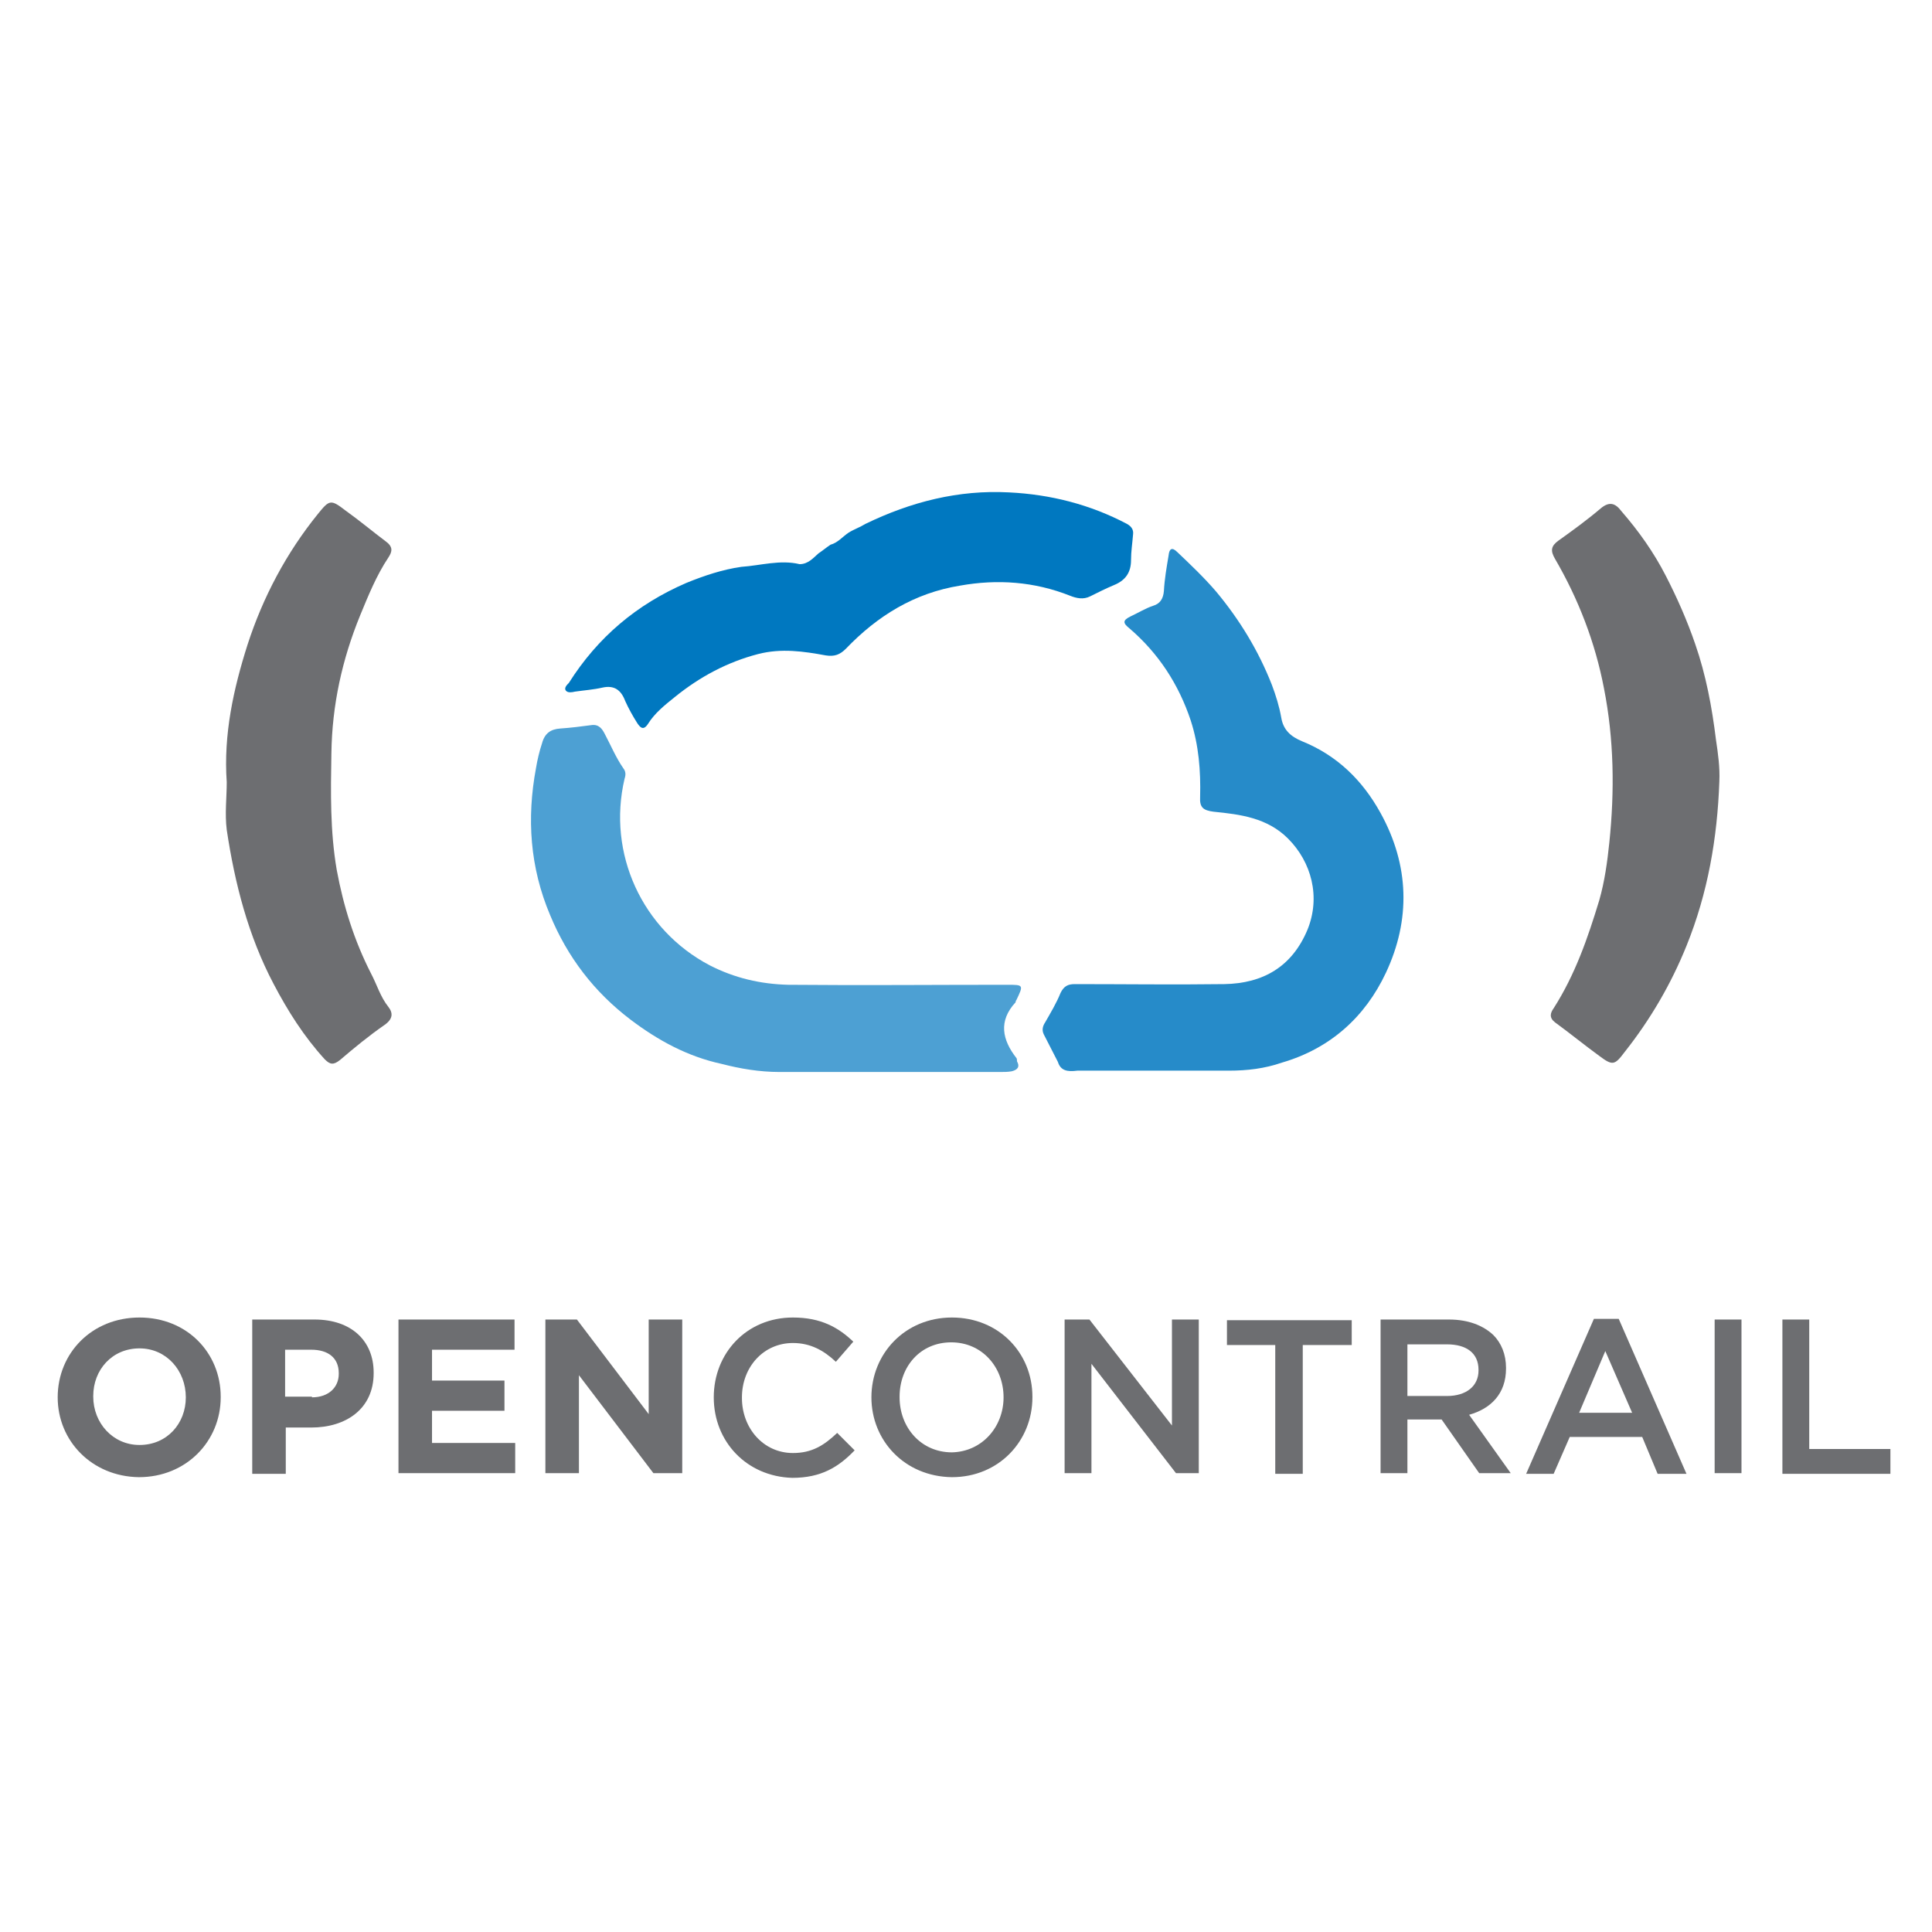
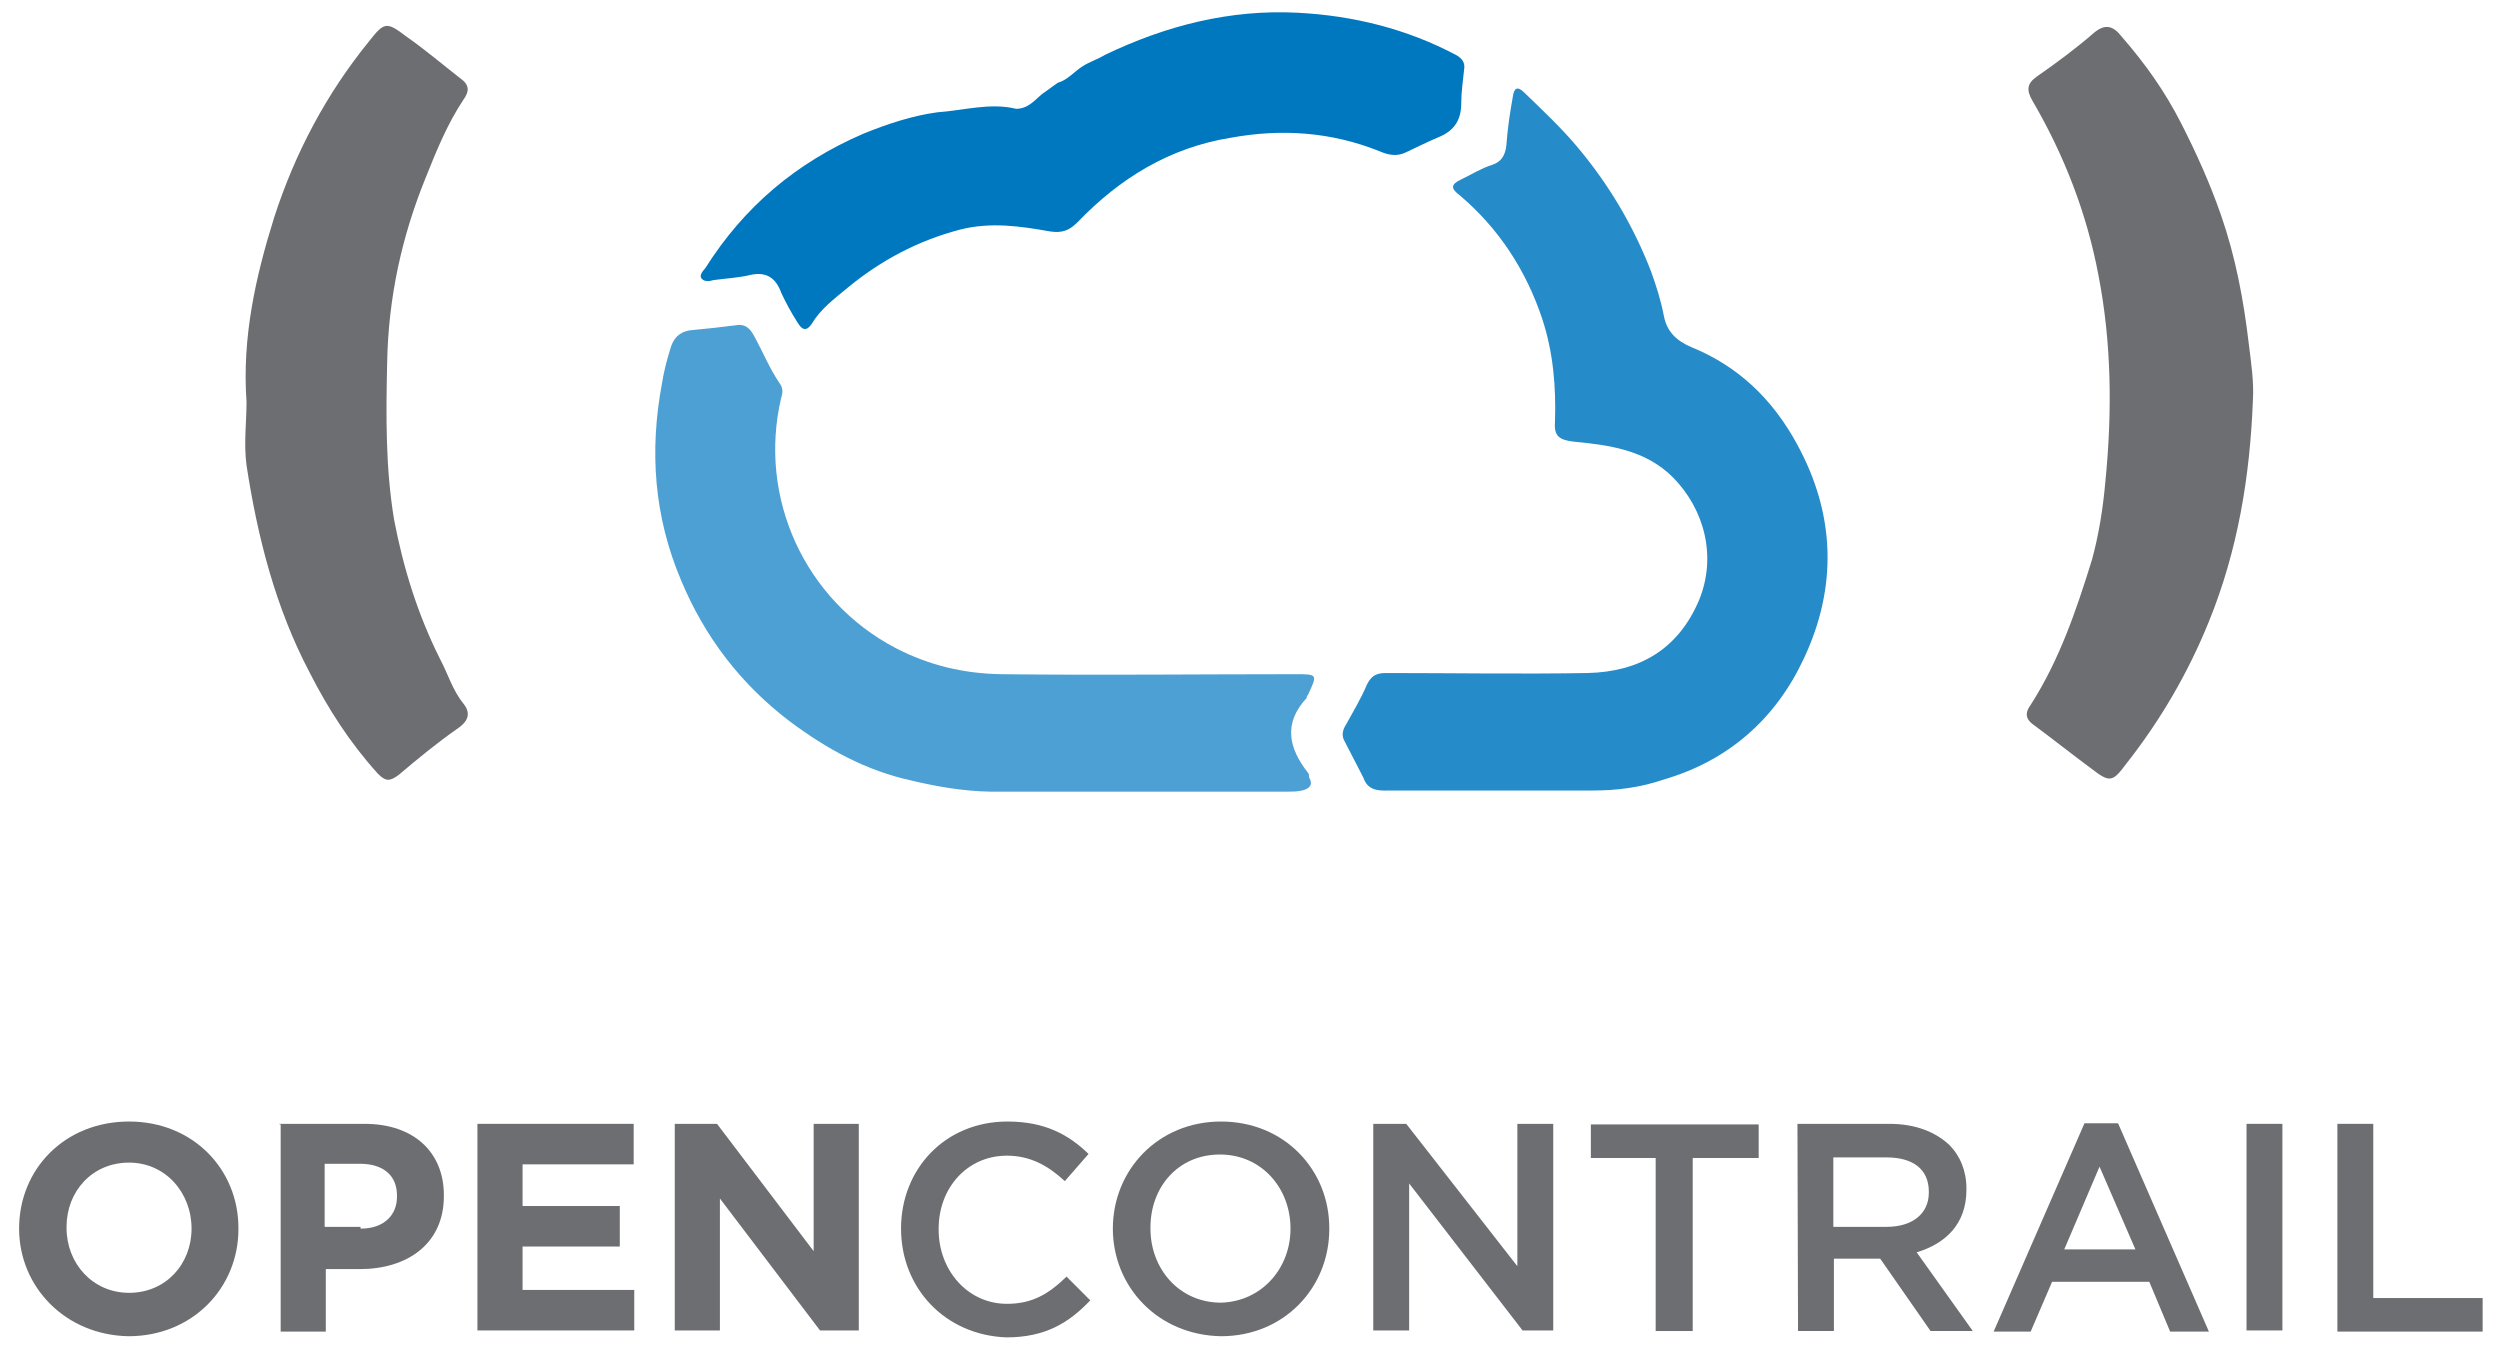
- <svg xmlns="http://www.w3.org/2000/svg" version="1.1" id="Layer_1" x="0px" y="0px" viewBox="0 0 288 288" style="enable-background:new 0 0 288 288;" xml:space="preserve">
+ <svg xmlns="http://www.w3.org/2000/svg" version="1.1" id="Layer_1" x="0px" y="0px" viewBox="0 0 432 234" style="enable-background:new 0 0 432 234;" xml:space="preserve">
  <style type="text/css">
	.st0{fill:#268BC9;}
	.st1{fill:#4DA0D3;}
	.st2{fill:#6D6E71;}
	.st3{fill:#0078C0;}
- 	.st4{fill:#FEFEFE;}
- 	.st5{fill:#98B6FE;}
- 	.st6{fill:#8CECCC;}
- 	.st7{fill:#54E3BD;}
- 	.st8{fill:#99B6FE;}
- 	.st9{fill:#00A1B6;}
- 	.st10{fill:#99B7FE;}
- 	.st11{fill:#FCFCFC;}
- 	.st12{fill:#2883C6;}
- 	.st13{fill:#00B3B7;}
- 	.st14{fill:#00D1AC;}
- 	.st15{fill:#00A5BB;}
- 	.st16{fill:#00C5B0;}
- 	.st17{fill:#00BCB4;}
- 	.st18{fill:#218BC3;}
- 	.st19{fill:#1C91C1;}
- 	.st20{fill:#1597C0;}
- 	.st21{fill:#B2E5E8;}
- 	.st22{fill:#499FD2;}
- 	.st23{fill:#099EBE;}
- 	.st24{fill:#5FAAD7;}
- 	.st25{fill:#D2E1F2;}
- 	.st26{fill:#CFE5F3;}
- 	.st27{fill:#C3DFF0;}
- 	.st28{fill:#E5E7EB;}
- 	.st29{fill:#C8C8C9;}
- 	.st30{fill:#A9D4E7;}
- 	.st31{fill:#B6D0EB;}
- 	.st32{fill:#DEF8F0;}
- 	.st33{fill:#D0F6EB;}
- 	.st34{fill:#C4F4E4;}
- 	.st35{fill:#D7F8ED;}
- 	.st36{fill:#CEF5E9;}
- 	.st37{fill:#ADF1DF;}
- 	.st38{fill:#C8F5E4;}
- 	.st39{fill:#D4F7ED;}
- 	.st40{fill:#D3F6EA;}
- 	.st41{fill:#B7F1DF;}
- 	.st42{fill:#D3F8ED;}
- 	.st43{fill:#92E9DA;}
- 	.st44{fill:#E6E7EB;}
- 	.st45{fill:#84E5D7;}
- 	.st46{fill:#C3D8EF;}
- 	.st47{fill:#DBF8ED;}
- 	.st48{fill:#B8F2E2;}
- 	.st49{fill:#D8E6F5;}
- 	.st50{fill:#00A2B6;}
- 	.st51{fill:#2882C6;}
- 	.st52{fill:#00C4B1;}
- 	.st53{fill:#00CCAE;}
- 	.st54{fill:#01D3AC;}
- 	.st55{fill:#F9FDFC;}
- 	.st56{fill:#70E6C5;}
- 	.st57{fill:#C0F4E2;}
- 	.st58{fill:#C3F4E3;}
- 	.st59{fill:#CBF4E7;}
- 	.st60{fill:#BAF3E1;}
- 	.st61{fill:#80EACD;}
- 	.st62{fill:#B1F1DB;}
- 	.st63{fill:#C7F6E6;}
- 	.st64{fill:#60D1C4;}
- 	.st65{fill:#D1F5EA;}
- 	.st66{fill:#B9F2DF;}
- 	.st67{fill:#CFF6E9;}
- 	.st68{fill:#B8F2DF;}
- 	.st69{fill:#CAF4E7;}
- 	.st70{fill:#B6F0DF;}
- 	.st71{fill:#00CFAD;}
- 	.st72{fill:#01C4A7;}
- 	.st73{fill:#FBFDFD;}
- 	.st74{fill:#5ED8C6;}
- 	.st75{fill:#D8F7ED;}
- 	.st76{fill:#B0F2DC;}
- 	.st77{fill:#B7F2DF;}
- 	.st78{fill:#D9F7EF;}
- 	.st79{fill:#6DE2C8;}
- 	.st80{fill:#DFF8F1;}
- 	.st81{fill:#60DEC3;}
- 	.st82{fill:#47C3C0;}
- 	.st83{fill:#C1F4E4;}
- 	.st84{fill:#B3F1DD;}
- 	.st85{fill:#C9F4E8;}
- 	.st86{fill:#37E4C0;}
- 	.st87{fill:#61D2C4;}
- 	.st88{fill:#D7F6ED;}
- 	.st89{fill:#22BCB8;}
- 	.st90{fill:#A5E9DE;}
- 	.st91{fill:#A9F0DD;}
- 	.st92{fill:#A1EEDA;}
- 	.st93{fill:#AEF1DF;}
- 	.st94{fill:#8EEBD2;}
- 	.st95{fill:#D4F7EE;}
- 	.st96{fill:#95EED4;}
- 	.st97{fill:#30C7B9;}
- 	.st98{fill:#FDFDFD;}
- 	.st99{fill:#B5F1DE;}
- 	.st100{fill:#D1F6EA;}
- 	.st101{fill:#00C3A6;}
- 	.st102{fill:#00B4B6;}
- 	.st103{fill:#00A7BA;}
- 	.st104{fill:#208CC3;}
- 	.st105{fill:#00C5B1;}
- 	.st106{fill:#1994C0;}
- 	.st107{fill:#03BEB4;}
- 	.st108{fill:#2685C5;}
- 	.st109{fill:#2B7FC7;}
- 	.st110{fill:#0F9BBF;}
- 	.st111{fill:#ADEBE1;}
- 	.st112{fill:#9ABEE5;}
- 	.st113{fill:#A4ABB8;}
- 	.st114{fill:#DADDE2;}
- 	.st115{fill:#C3F4E4;}
- 	.st116{fill:#B3F3DD;}
- 	.st117{fill:#2B80C7;}
- 	.st118{fill:#228BC3;}
- 	.st119{fill:#B0CEEA;}
- 	.st120{fill:#A5ABB8;}
- 	.st121{fill:#E0E2E7;}
- 	.st122{fill:#2B7EC7;}
- 	.st123{fill:#57ABD2;}
- 	.st124{fill:#86EACF;}
- 	.st125{fill:#D7DADF;}
- 	.st126{fill:#CED1D8;}
- 	.st127{fill:#D5D8DE;}
- 	.st128{fill:#C7CCD3;}
- 	.st129{fill:#D7DBDF;}
- 	.st130{fill:#A5ACB9;}
- 	.st131{fill:#C1F4E6;}
- 	.st132{fill:#50DBC6;}
- 	.st133{fill:#6E6F72;}
- 	.st134{fill:#CDD0D7;}
- 	.st135{fill:#C5F5E8;}
- 	.st136{fill:#87EAD0;}
- 	.st137{fill:#CCF6EA;}
- 	.st138{fill:#ABF1DD;}
- 	.st139{fill:#B0F1DF;}
- 	.st140{fill:#48D3BF;}
- 	.st141{fill:#98D8E1;}
- 	.st142{fill:#B7DDE3;}
- 	.st143{fill:#95BFE3;}
- 	.st144{fill:#008392;}
- 	.st145{fill:#5EB4BF;}
- 	.st146{fill:#76D4CD;}
- 	.st147{fill:#89E1D4;}
- 	.st148{fill:#B8D3EC;}
- 	.st149{fill:#A0C2E5;}
- 	.st150{fill:#63DECB;}
- 	.st151{fill:#D8DBE0;}
- 	.st152{fill:#2986C6;}
- 	.st153{fill:#00A4BB;}
- 	.st154{fill:#00ABB9;}
- 	.st155{fill:#1498BF;}
- 	.st156{fill:#089EBD;}
- 	.st157{fill:#A3E8DE;}
- 	.st158{fill:#7CE4CE;}
- 	.st159{fill:#48D2BD;}
- 	.st160{fill:#BDF2E8;}
- 	.st161{fill:#9FE8DC;}
- 	.st162{fill:#A8EAE0;}
- 	.st163{fill:#02D0AE;}
- 	.st164{fill:#00BDB3;}
- 	.st165{fill:#08A1BE;}
- 	.st166{fill:#1C90C1;}
- 	.st167{fill:#00A6BB;}
- 	.st168{fill:#00B1B7;}
- 	.st169{fill:#0F9ABF;}
- 	.st170{fill:#C4EFE9;}
- 	.st171{fill:#CAEBEA;}
- 	.st172{fill:#4CD5C0;}
- 	.st173{fill:#9BE6DB;}
- 	.st174{fill:#C9F1EA;}
- 	.st175{fill:#82DFD1;}
- 	.st176{fill:#38CFB9;}
- 	.st177{fill:#5DD8C4;}
- 	.st178{fill:#069FBD;}
- 	.st179{fill:#CDD1D8;}
- 	.st180{fill:#B7BCC6;}
- 	.st181{fill:#BCC0CA;}
- 	.st182{fill:#BDC2CB;}
- 	.st183{fill:#00B6B6;}
- 	.st184{fill:#00A9BA;}
- 	.st185{fill:#00BEB3;}
- 	.st186{fill:#00BCB3;}
- 	.st187{fill:#1B93C1;}
- 	.st188{fill:#01D3AB;}
- 	.st189{fill:#2684C5;}
- 	.st190{fill:#D5D9DE;}
- 	.st191{fill:#62D9C7;}
- 	.st192{fill:#A3E8DD;}
- 	.st193{fill:#9DE8DC;}
- 	.st194{fill:#6ADCCA;}
- 	.st195{fill:#DBF5F1;}
- 	.st196{fill:#9AE7DB;}
- 	.st197{fill:#3ED1BA;}
- 	.st198{fill:#00A8BA;}
- 	.st199{fill:#049FBD;}
</style>
  <g>
-     <path class="st0" d="M157.7,158.3c-0.7-1.4-1.4-2.7-2.1-4.1c-0.3-0.6-0.2-1.2,0.2-1.8c0.8-1.4,1.7-2.9,2.3-4.4   c0.5-1,1.1-1.3,2.1-1.3c7.4,0,14.9,0.1,22.3,0c5.8-0.1,10.1-2.6,12.4-8.1c2-4.9,0.6-10.1-2.9-13.6c-3.1-3.1-7.1-3.6-11.1-4   c-1.5-0.2-2.1-0.6-2-2.2c0.1-3.9-0.2-7.7-1.4-11.4c-1.8-5.4-4.8-10-9.1-13.7c-1-0.8-1.1-1.2,0.1-1.8c1.1-0.5,2.2-1.2,3.4-1.6   c1-0.3,1.5-1,1.6-2.2c0.1-1.8,0.4-3.5,0.7-5.3c0.1-1,0.5-1.3,1.3-0.5c2,1.9,4,3.8,5.8,5.9c3.5,4.2,6.3,8.8,8.3,13.9   c0.6,1.6,1.1,3.2,1.4,4.9c0.3,1.8,1.4,2.8,3.1,3.5c5.2,2.1,9,5.8,11.7,10.7c4.3,7.8,4.5,15.9,0.8,23.8c-3.1,6.6-8.3,11.3-15.5,13.4   c-2.6,0.9-5.2,1.2-7.9,1.2c-7.5,0-15.1,0-22.6,0C159.1,159.8,158.1,159.6,157.7,158.3z" />
-     <path class="st1" d="M107.6,158.6c-5.1-1.1-9.5-3.5-13.6-6.6c-5.4-4.1-9.4-9.3-12-15.6c-3-7.1-3.5-14.4-2.1-21.9   c0.2-1.2,0.5-2.5,0.9-3.7c0.4-1.5,1.3-2.1,2.7-2.2c1.5-0.1,3.1-0.3,4.6-0.5c1.2-0.2,1.7,0.6,2.1,1.4c0.9,1.7,1.6,3.4,2.7,5   c0.4,0.5,0.4,1,0.2,1.6c-2.6,11.1,2.6,22.5,12.7,27.8c3.7,1.9,7.6,2.8,11.7,2.9c10.9,0.1,21.8,0,32.6,0c2.5,0,2.5,0,1.4,2.3   c-0.1,0.1-0.1,0.2-0.1,0.3c-2.6,2.8-2,5.6,0.1,8.3c0.1,0.1,0.1,0.3,0.1,0.5c0.5,0.9,0,1.3-0.8,1.5c-0.6,0.1-1.1,0.1-1.7,0.1   c-11,0-21.9,0-32.9,0C113.2,159.8,110.3,159.3,107.6,158.6z" />
-     <path class="st2" d="M256.3,116.5c-0.3,8.4-1.7,16.6-4.9,24.5c-2.3,5.7-5.4,11-9.2,15.8c-1.5,2-1.8,2.1-3.8,0.6   c-2.2-1.6-4.4-3.4-6.6-5c-0.9-0.7-0.7-1.4-0.2-2.1c3.2-5,5.1-10.5,6.8-16.1c0.8-2.8,1.2-5.7,1.5-8.6c0.8-7.7,0.7-15.4-0.8-23   c-1.3-6.8-3.8-13.3-7.3-19.3c-0.7-1.2-0.6-1.9,0.5-2.7c2.1-1.5,4.3-3.1,6.3-4.8c1.3-1.1,2.2-0.8,3.1,0.4c2.6,3,4.8,6.1,6.6,9.6   c1.7,3.3,3.2,6.7,4.4,10.2c1.6,4.6,2.5,9.4,3.1,14.3C256.1,112.3,256.4,114.4,256.3,116.5z" />
-     <path class="st2" d="M33.8,116.6c-0.5-7.1,1-13.9,3.1-20.5c2.3-7.1,5.8-13.7,10.5-19.5c1.7-2.1,1.9-2.2,4.1-0.5   c2.1,1.5,4,3.1,6,4.6c1.1,0.8,1,1.5,0.4,2.4c-1.8,2.7-3,5.7-4.2,8.6c-2.7,6.6-4.2,13.4-4.3,20.6c-0.1,5.8-0.2,11.6,0.8,17.4   c1,5.4,2.6,10.5,5.1,15.4c0.9,1.7,1.4,3.5,2.6,5c0.7,0.9,0.7,1.8-0.6,2.7c-2.3,1.6-4.5,3.4-6.6,5.2c-1,0.8-1.5,0.7-2.3-0.1   c-3.1-3.4-5.5-7.2-7.6-11.2c-3.8-7.2-5.8-15-7-23C33.5,121.3,33.8,118.9,33.8,116.6z" />
-     <path class="st3" d="M122,82.5c0.6-0.4,1.2-0.9,1.8-1.3c1.1-0.3,1.8-1.2,2.7-1.8l0,0c0.8-0.5,1.7-0.8,2.5-1.3   c6.8-3.3,13.9-5.1,21.4-4.7c6.2,0.3,12.1,1.8,17.6,4.7c0.7,0.4,1,0.9,0.9,1.6c-0.1,1.3-0.3,2.5-0.3,3.8c0,1.8-0.8,3-2.5,3.7   c-1.2,0.5-2.4,1.1-3.6,1.7c-1,0.5-2,0.3-3-0.1c-5.3-2.1-10.8-2.5-16.4-1.5c-6.8,1.1-12.3,4.5-17,9.4c-0.9,0.9-1.7,1.2-3,1   c-3.3-0.6-6.6-1.1-10.1-0.2c-4.6,1.2-8.7,3.4-12.4,6.4c-1.5,1.2-3,2.4-4,4c-0.7,1.1-1.2,0.5-1.6-0.1c-0.7-1.1-1.3-2.2-1.8-3.3   c-0.6-1.6-1.6-2.4-3.4-2c-1.3,0.3-2.7,0.4-4.1,0.6c-0.4,0.1-1,0.2-1.3-0.1c-0.4-0.4,0.1-0.9,0.4-1.2c4.3-6.8,10.1-11.7,17.5-14.9   c2.7-1.1,5.4-2,8.2-2.4c2.9-0.2,5.8-1.1,8.7-0.4C120.5,84.1,121.3,83.1,122,82.5z" />
+     <path class="st0" d="M235.6,134.4c-1.1-2.2-2.2-4.2-3.3-6.4c-0.5-0.9-0.3-1.9,0.3-2.8c1.2-2.2,2.6-4.5,3.6-6.9c0.8-1.6,1.7-2,3.3-2   c11.5,0,23.2,0.2,34.8,0c9-0.2,15.7-4.1,19.3-12.6c3.1-7.6,0.9-15.7-4.5-21.2c-4.8-4.8-11.1-5.6-17.3-6.2c-2.3-0.3-3.3-0.9-3.1-3.4   c0.2-6.1-0.3-12-2.2-17.8c-2.8-8.4-7.5-15.6-14.2-21.3c-1.6-1.2-1.7-1.9,0.2-2.8c1.7-0.8,3.4-1.9,5.3-2.5c1.6-0.5,2.3-1.6,2.5-3.4   c0.2-2.8,0.6-5.5,1.1-8.3c0.2-1.6,0.8-2,2-0.8c3.1,3,6.2,5.9,9,9.2c5.5,6.5,9.8,13.7,12.9,21.7c0.9,2.5,1.7,5,2.2,7.6   c0.5,2.8,2.2,4.4,4.8,5.5c8.1,3.3,14,9,18.2,16.7c6.7,12.2,7,24.8,1.2,37.1c-4.8,10.3-12.9,17.6-24.2,20.9   c-4.1,1.4-8.1,1.9-12.3,1.9c-11.7,0-23.5,0-35.2,0C237.8,136.7,236.3,136.4,235.6,134.4z" />
+     <path class="st1" d="M157.6,134.9c-7.9-1.7-14.8-5.5-21.2-10.3c-8.4-6.4-14.6-14.5-18.7-24.3c-4.7-11.1-5.5-22.4-3.3-34.1   c0.3-1.9,0.8-3.9,1.4-5.8c0.6-2.3,2-3.3,4.2-3.4c2.3-0.2,4.8-0.5,7.2-0.8c1.9-0.3,2.6,0.9,3.3,2.2c1.4,2.6,2.5,5.3,4.2,7.8   c0.6,0.8,0.6,1.6,0.3,2.5c-4.1,17.3,4.1,35.1,19.8,43.3c5.8,3,11.8,4.4,18.2,4.5c17,0.2,34,0,50.8,0c3.9,0,3.9,0,2.2,3.6   c-0.2,0.2-0.2,0.3-0.2,0.5c-4.1,4.4-3.1,8.7,0.2,12.9c0.2,0.2,0.2,0.5,0.2,0.8c0.8,1.4,0,2-1.2,2.3c-0.9,0.2-1.7,0.2-2.6,0.2   c-17.1,0-34.1,0-51.3,0C166.3,136.7,161.8,135.9,157.6,134.9z" />
+     <path class="st2" d="M389.3,69.2c-0.5,13.1-2.6,25.9-7.6,38.2c-3.6,8.9-8.4,17.1-14.3,24.6c-2.3,3.1-2.8,3.3-5.9,0.9   c-3.4-2.5-6.9-5.3-10.3-7.8c-1.4-1.1-1.1-2.2-0.3-3.3c5-7.8,7.9-16.4,10.6-25.1c1.2-4.4,1.9-8.9,2.3-13.4c1.2-12,1.1-24-1.2-35.8   c-2-10.6-5.9-20.7-11.4-30.1c-1.1-1.9-0.9-3,0.8-4.2c3.3-2.3,6.7-4.8,9.8-7.5c2-1.7,3.4-1.2,4.8,0.6c4.1,4.7,7.5,9.5,10.3,15   c2.6,5.1,5,10.4,6.9,15.9c2.5,7.2,3.9,14.6,4.8,22.3C389,62.7,389.5,66,389.3,69.2z" />
+     <path class="st2" d="M42.6,69.4c-0.8-11.1,1.6-21.7,4.8-31.9c3.6-11.1,9-21.3,16.4-30.4c2.6-3.3,3-3.4,6.4-0.8   c3.3,2.3,6.2,4.8,9.3,7.2c1.7,1.2,1.6,2.3,0.6,3.7c-2.8,4.2-4.7,8.9-6.5,13.4c-4.2,10.3-6.5,20.9-6.7,32.1   c-0.2,9-0.3,18.1,1.2,27.1c1.6,8.4,4.1,16.4,7.9,24c1.4,2.6,2.2,5.5,4.1,7.8c1.1,1.4,1.1,2.8-0.9,4.2c-3.6,2.5-7,5.3-10.3,8.1   c-1.6,1.2-2.3,1.1-3.6-0.2c-4.8-5.3-8.6-11.2-11.8-17.5c-5.9-11.2-9-23.4-10.9-35.8C42.1,76.7,42.6,73,42.6,69.4z" />
+     <path class="st3" d="M180,16.3c0.9-0.6,1.9-1.4,2.8-2c1.7-0.5,2.8-1.9,4.2-2.8l0,0c1.2-0.8,2.6-1.2,3.9-2   c10.6-5.1,21.7-7.9,33.3-7.3c9.7,0.5,18.9,2.8,27.4,7.3c1.1,0.6,1.6,1.4,1.4,2.5c-0.2,2-0.5,3.9-0.5,5.9c0,2.8-1.2,4.7-3.9,5.8   c-1.9,0.8-3.7,1.7-5.6,2.6c-1.6,0.8-3.1,0.5-4.7-0.2c-8.3-3.3-16.8-3.9-25.6-2.3c-10.6,1.7-19.2,7-26.5,14.6   c-1.4,1.4-2.6,1.9-4.7,1.6c-5.1-0.9-10.3-1.7-15.7-0.3c-7.2,1.9-13.6,5.3-19.3,10c-2.3,1.9-4.7,3.7-6.2,6.2   c-1.1,1.7-1.9,0.8-2.5-0.2c-1.1-1.7-2-3.4-2.8-5.1c-0.9-2.5-2.5-3.7-5.3-3.1c-2,0.5-4.2,0.6-6.4,0.9c-0.6,0.2-1.6,0.3-2-0.2   c-0.6-0.6,0.2-1.4,0.6-1.9c6.7-10.6,15.7-18.2,27.3-23.2c4.2-1.7,8.4-3.1,12.8-3.7c4.5-0.3,9-1.7,13.6-0.6   C177.7,18.8,178.9,17.2,180,16.3z" />
  </g>
  <g>
-     <path class="st2" d="M8.6,208.3L8.6,208.3c0-6.6,5.1-11.9,12.2-11.9c7.1,0,12.1,5.3,12.1,11.8v0.1c0,6.5-5.1,11.9-12.2,11.9   C13.7,220.1,8.6,214.8,8.6,208.3z M27.7,208.3L27.7,208.3c0-4-2.9-7.3-6.9-7.3c-4.1,0-6.9,3.2-6.9,7.1v0.1c0,3.9,2.9,7.2,6.9,7.2   C24.9,215.4,27.7,212.2,27.7,208.3z" />
-     <path class="st2" d="M37.5,196.7h9.4c5.5,0,8.8,3.2,8.8,7.9v0.1c0,5.3-4.1,8.1-9.3,8.1h-3.8v6.9h-5V196.7z M46.5,208.3   c2.5,0,4-1.5,4-3.5v-0.1c0-2.3-1.6-3.5-4.1-3.5h-3.9v7H46.5z" />
-     <path class="st2" d="M59.4,196.7h17.3v4.5H64.4v4.6h10.8v4.5H64.4v4.8h12.4v4.5H59.4V196.7z" />
-     <path class="st2" d="M81.3,196.7H86l10.7,14.1v-14.1h5v22.9h-4.3l-11.1-14.6v14.6h-5V196.7z" />
-     <path class="st2" d="M106.4,208.3L106.4,208.3c0-6.6,4.9-11.9,11.8-11.9c4.2,0,6.8,1.5,9,3.6l-2.6,3c-1.8-1.7-3.8-2.8-6.4-2.8   c-4.4,0-7.6,3.6-7.6,8.1v0.1c0,4.5,3.2,8.2,7.6,8.2c2.8,0,4.6-1.1,6.6-3l2.6,2.6c-2.4,2.5-5,4.1-9.3,4.1   C111.3,220.1,106.4,214.9,106.4,208.3z" />
-     <path class="st2" d="M129.9,208.3L129.9,208.3c0-6.5,5-11.9,12-11.9c7,0,12,5.3,12,11.8v0.1c0,6.5-5,11.9-12,11.9   C134.8,220.1,129.9,214.7,129.9,208.3z M149.6,208.3L149.6,208.3c0-4.5-3.2-8.2-7.8-8.2c-4.6,0-7.7,3.6-7.7,8.1v0.1   c0,4.5,3.2,8.2,7.8,8.2C146.4,216.4,149.6,212.7,149.6,208.3z" />
-     <path class="st2" d="M158.7,196.7h3.7l12.3,15.8v-15.8h4v22.9h-3.4l-12.6-16.3v16.3h-4V196.7z" />
-     <path class="st2" d="M190.2,200.5h-7.3v-3.7h18.6v3.7h-7.3v19.2h-4.1V200.5z" />
-     <path class="st2" d="M205.8,196.7H216c2.9,0,5.1,0.9,6.6,2.3c1.2,1.2,1.9,2.9,1.9,4.9v0.1c0,3.8-2.3,6-5.5,6.9l6.2,8.7h-4.7l-5.6-8   h-0.1h-5v8h-4V196.7z M215.7,208.1c2.9,0,4.7-1.5,4.7-3.8v-0.1c0-2.5-1.8-3.8-4.7-3.8h-5.9v7.7H215.7z" />
-     <path class="st2" d="M237.6,196.6h3.7l10.1,23.1h-4.3l-2.3-5.5H234l-2.4,5.5h-4.1L237.6,196.6z M243.3,210.6l-4-9.2l-3.9,9.2H243.3   z" />
-     <path class="st2" d="M255.6,196.7h4v22.9h-4V196.7z" />
-     <path class="st2" d="M265.7,196.7h4V216h12.1v3.7h-16.1V196.7z" />
+     <path class="st2" d="M3.3,212.3L3.3,212.3c0-10.3,7.9-18.5,19-18.5s18.9,8.3,18.9,18.4v0.2c0,10.1-7.9,18.5-19,18.5   C11.3,230.7,3.3,222.4,3.3,212.3z M33.1,212.3L33.1,212.3c0-6.2-4.5-11.4-10.8-11.4c-6.4,0-10.8,5-10.8,11.1v0.2   c0,6.1,4.5,11.2,10.8,11.2C28.7,223.4,33.1,218.4,33.1,212.3z" />
+     <path class="st2" d="M48.3,194.2H63c8.6,0,13.7,5,13.7,12.3v0.2c0,8.3-6.4,12.6-14.5,12.6h-5.9v10.8h-7.8v-35.8H48.3z M62.4,212.3   c3.9,0,6.2-2.3,6.2-5.5v-0.2c0-3.6-2.5-5.5-6.4-5.5h-6.1v10.9h6.2V212.3z" />
+     <path class="st2" d="M82.5,194.2h27v7H90.3v7.2h16.8v7H90.3v7.5h19.3v7H82.5V194.2z" />
+     <path class="st2" d="M116.6,194.2h7.3l16.7,22v-22h7.8v35.7h-6.7l-17.3-22.8v22.8h-7.8C116.6,229.9,116.6,194.2,116.6,194.2z" />
+     <path class="st2" d="M155.7,212.3L155.7,212.3c0-10.3,7.6-18.5,18.4-18.5c6.5,0,10.6,2.3,14,5.6l-4.1,4.7c-2.8-2.6-5.9-4.4-10-4.4   c-6.9,0-11.8,5.6-11.8,12.6v0.2c0,7,5,12.8,11.8,12.8c4.4,0,7.2-1.7,10.3-4.7l4.1,4.1c-3.7,3.9-7.8,6.4-14.5,6.4   C163.3,230.7,155.7,222.6,155.7,212.3z" />
+     <path class="st2" d="M192.3,212.3L192.3,212.3c0-10.1,7.8-18.5,18.7-18.5s18.7,8.3,18.7,18.4v0.2c0,10.1-7.8,18.5-18.7,18.5   C200,230.7,192.3,222.3,192.3,212.3z M223,212.3L223,212.3c0-7-5-12.8-12.2-12.8s-12,5.6-12,12.6v0.2c0,7,5,12.8,12.2,12.8   C218,224.9,223,219.2,223,212.3z" />
+     <path class="st2" d="M237.2,194.2h5.8l19.2,24.6v-24.6h6.2v35.7h-5.3l-19.6-25.4v25.4h-6.2V194.2z" />
+     <path class="st2" d="M286.3,200.1h-11.4v-5.8h29v5.8h-11.4v29.9h-6.4v-29.9H286.3z" />
+     <path class="st2" d="M310.6,194.2h15.9c4.5,0,7.9,1.4,10.3,3.6c1.9,1.9,3,4.5,3,7.6v0.2c0,5.9-3.6,9.3-8.6,10.8l9.7,13.6h-7.3   l-8.7-12.5h-0.2h-7.8v12.5h-6.2L310.6,194.2L310.6,194.2z M326,212c4.5,0,7.3-2.3,7.3-5.9v-0.2c0-3.9-2.8-5.9-7.3-5.9h-9.2v12   L326,212L326,212z" />
+     <path class="st2" d="M360.2,194.1h5.8l15.7,36H375l-3.6-8.6h-16.8l-3.7,8.6h-6.4L360.2,194.1z M369,215.9l-6.2-14.3l-6.1,14.3H369z   " />
+     <path class="st2" d="M388.2,194.2h6.2v35.7h-6.2V194.2z" />
+     <path class="st2" d="M403.9,194.2h6.2v30.1H429v5.8h-25.1V194.2z" />
  </g>
</svg>
